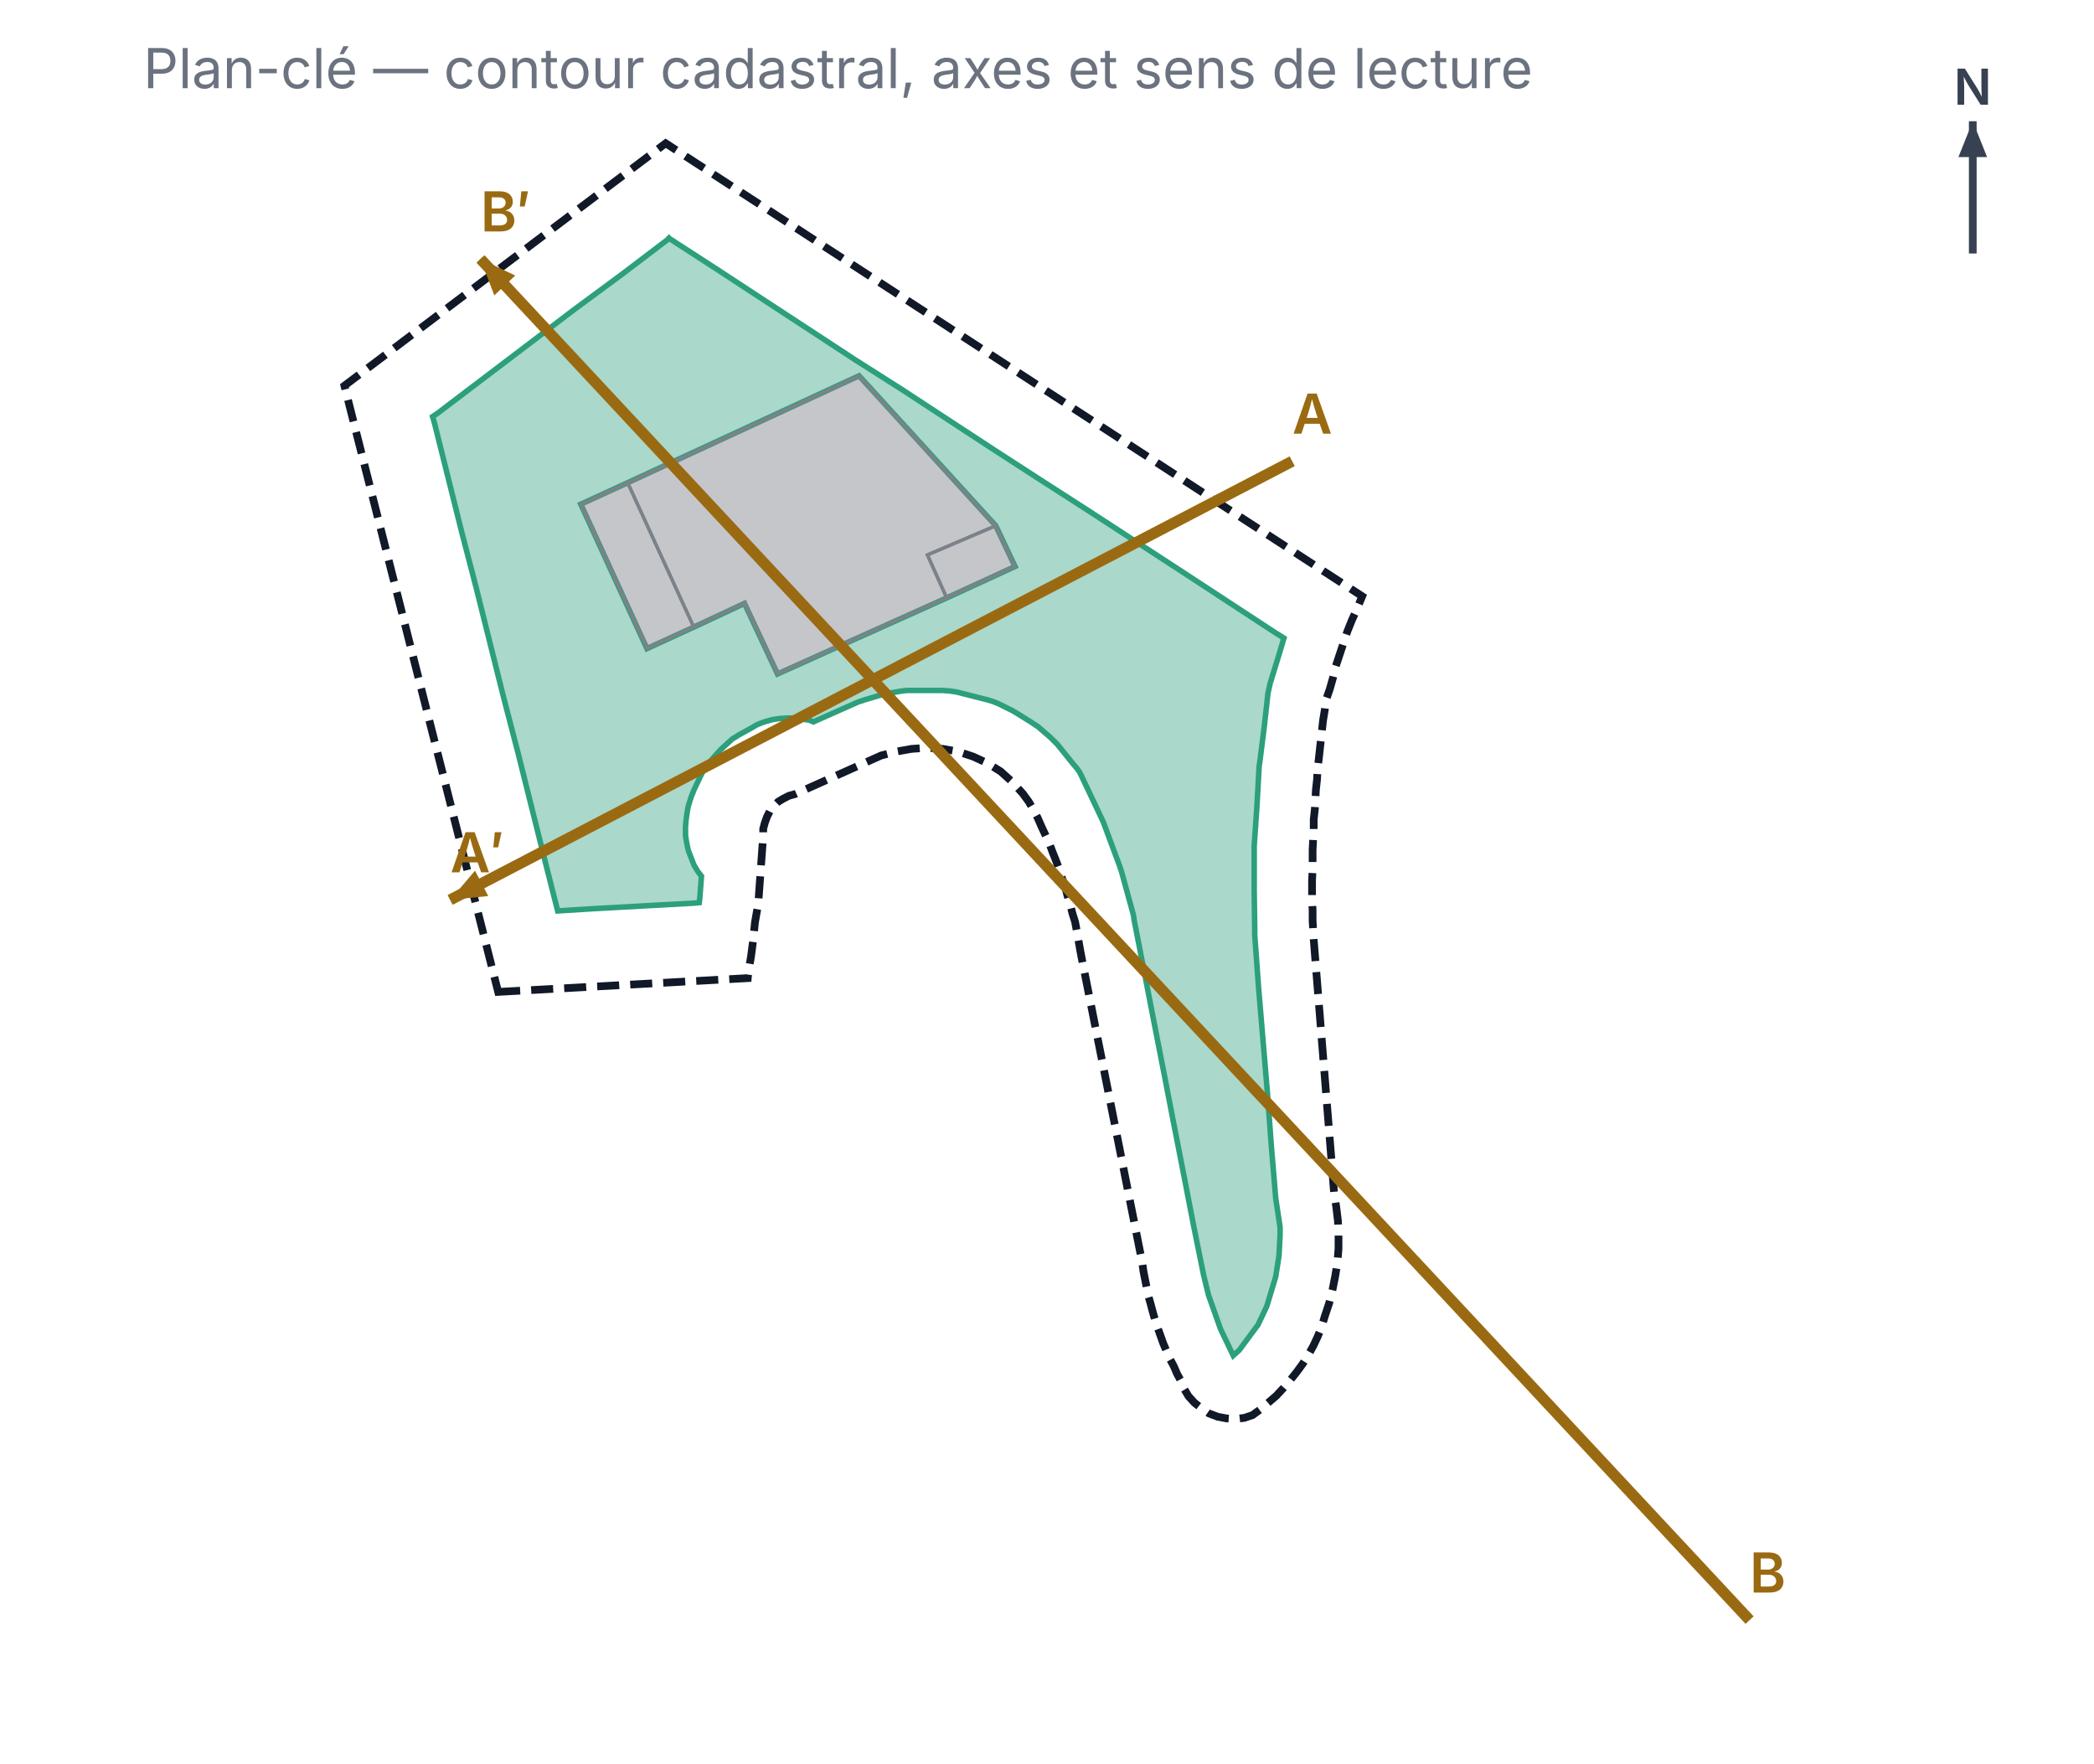
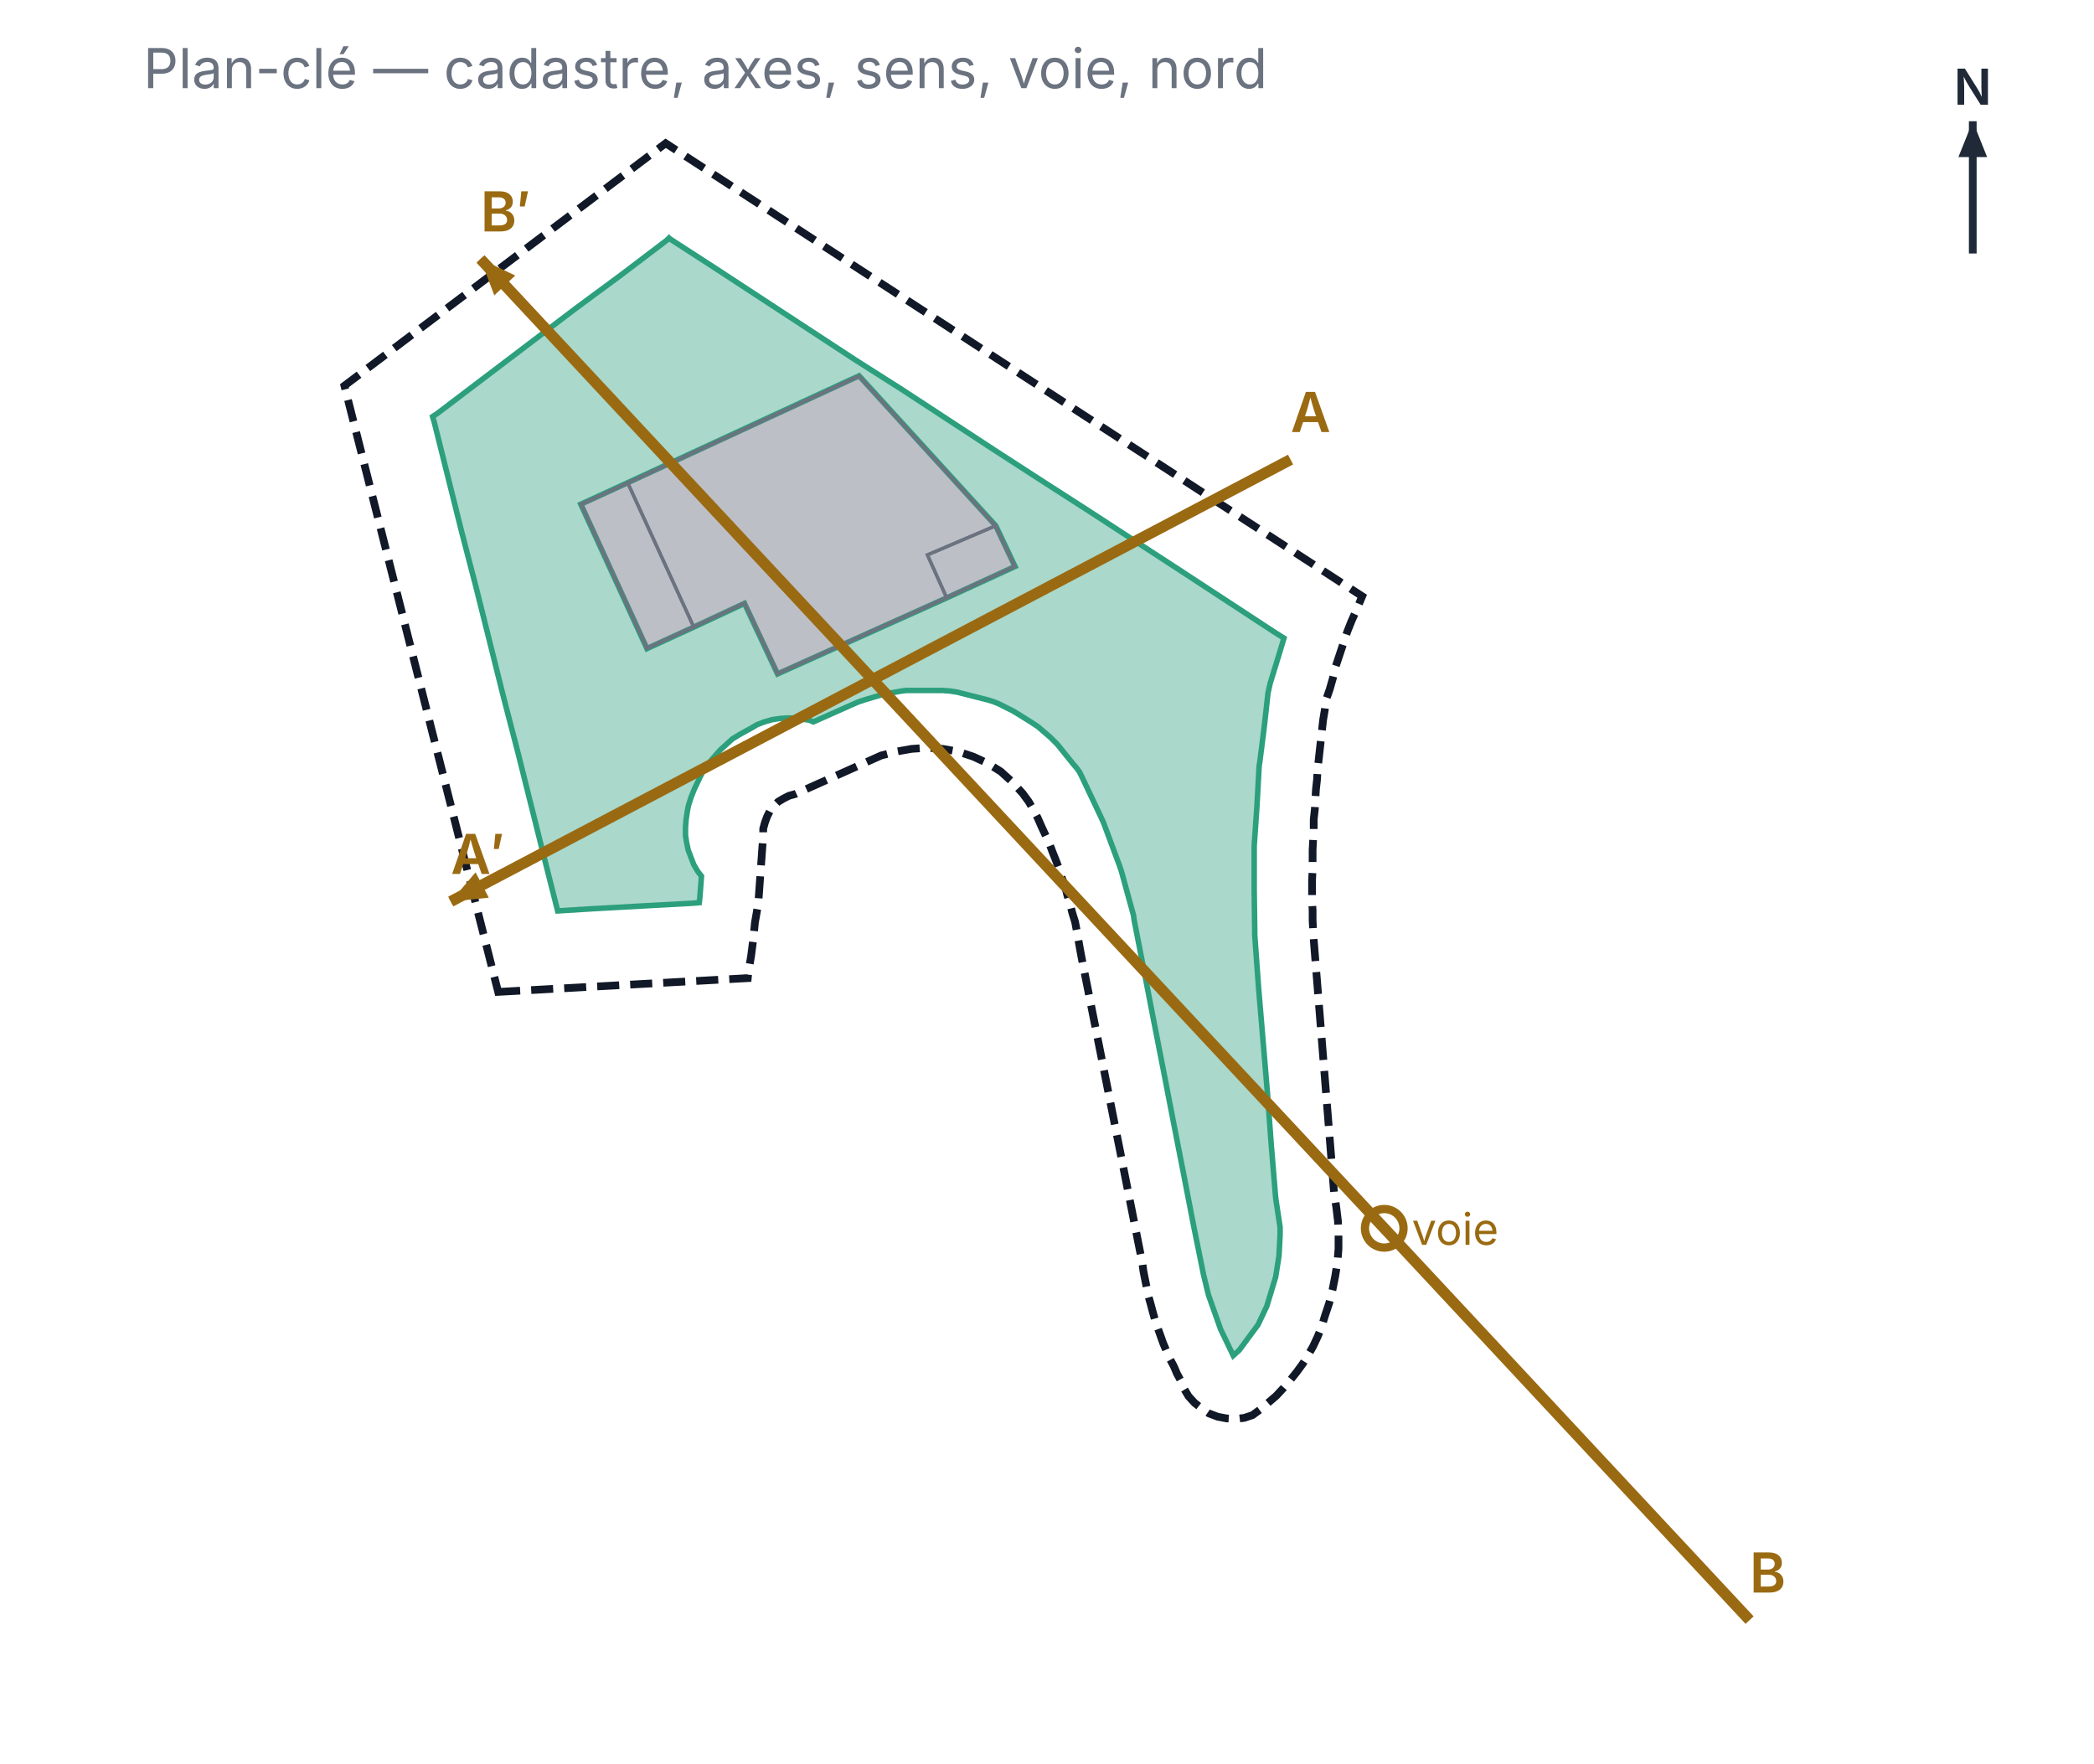
- <svg xmlns="http://www.w3.org/2000/svg" viewBox="0 0 380 320" width="380" height="320" role="img" aria-label="Plan-clé des coupes" font-family="Inter, sans-serif" style="background:#fafbfc">
+ <svg xmlns="http://www.w3.org/2000/svg" viewBox="0 0 380 320" width="380" height="320" role="img" aria-label="Plan-clé des coupes" font-family="Inter, Helvetica, Arial, sans-serif" style="background:#ffffff">
  <path d="M147.6,131.0L146.9,130.7L145.6,130.5L144.2,130.3L142.8,130.3L141.4,130.4L140.1,130.6L138.7,131.0L137.4,131.5L136.2,132.2L134.2,133.3L132.9,134.1L131.8,135.1L130.7,136.1L129.2,137.8L128.4,138.8L127.6,139.9L127.0,141.1L126.0,143.2L125.4,144.7L124.9,146.3L124.7,147.4L124.5,148.8L124.4,150.1L124.4,151.6L124.6,152.9L124.9,154.3L125.4,155.6L125.9,156.9L126.6,158.1L127.3,159.0L127.0,162.9L126.9,163.8L125.8,163.9L116.7,164.4L107.7,164.9L101.2,165.3L99.0,156.6L96.5,146.6L94.0,136.6L91.4,126.6L88.9,116.6L86.4,106.6L83.8,96.6L81.3,86.6L78.8,76.6L78.5,75.6L79.4,75.0L87.7,68.7L96.0,62.4L104.3,56.1L112.7,49.9L121.0,43.6L121.4,43.2L121.5,43.3L130.0,48.8L138.4,54.3L146.8,59.8L155.2,65.3L163.7,70.7L172.1,76.2L180.5,81.7L189.0,87.2L197.4,92.6L214.3,103.6L222.7,109.1L231.1,114.6L233.0,115.8L232.1,118.8L230.5,124.0L230.3,124.9L230.1,125.8L229.4,132.1L228.6,138.4L228.5,139.0L228.1,146.3L227.6,153.5L227.6,154.2L227.6,161.6L227.7,168.9L227.7,169.7L228.4,179.3L229.2,188.8L230.0,198.3L230.7,207.8L231.5,217.4L231.6,218.1L232.3,222.7L232.3,224.1L232.1,227.9L231.5,231.7L229.9,237.0L228.3,240.4L224.9,245.0L223.8,246.0L221.5,241.2L219.3,235.0L218.4,231.3L216.6,222.4L214.8,213.1L213.0,203.9L211.2,194.6L209.4,185.4L207.6,176.1L205.8,166.9L205.7,166.1L203.5,158.1L203.2,157.2L200.3,149.4L199.9,148.5L196.3,140.9L195.9,140.1L195.4,139.4L194.8,138.7L191.9,135.1L191.2,134.4L190.6,133.8L188.4,131.9L187.2,131.1L184.8,129.6L183.8,129.0L181.2,127.7L180.2,127.3L179.2,127.0L173.7,125.6L172.4,125.4L171.1,125.3L165.5,125.3L164.5,125.3L163.6,125.4L160.8,125.9L159.6,126.2L156.9,127.0L155.7,127.4L147.6,131.0ZM125.9,113.8L135.1,109.5L141.1,122.3L171.8,108.5L184.2,102.8L180.7,95.4L155.9,68.2L153.5,69.3L113.9,87.6L105.4,91.5L117.4,117.7L125.9,113.8Z" fill="#2c9f7c" fill-opacity="0.4" stroke="#2c9f7c" stroke-width="1" fill-rule="evenodd" />
-   <path d="M125.9,113.8L117.4,117.7L105.4,91.5L113.9,87.6L125.9,113.8Z" fill="#7c828a" fill-opacity="0.45" stroke="#7c828a" stroke-width="0.6" fill-rule="evenodd" />
-   <path d="M180.7,95.4L184.2,102.8L171.8,108.5L168.3,100.7L180.7,95.4Z" fill="#7c828a" fill-opacity="0.45" stroke="#7c828a" stroke-width="0.6" fill-rule="evenodd" />
-   <path d="M153.5,69.3L155.9,68.2L180.7,95.4L168.3,100.7L171.8,108.5L141.1,122.3L135.1,109.5L125.9,113.8L113.9,87.6L153.5,69.3Z" fill="#7c828a" fill-opacity="0.45" stroke="#7c828a" stroke-width="0.6" fill-rule="evenodd" />
+   <path d="M125.9,113.8L117.4,117.7L105.4,91.5L113.9,87.6L125.9,113.8Z" fill="#6b7280" fill-opacity="0.45" stroke="#6b7280" stroke-width="0.6" fill-rule="evenodd" />
+   <path d="M180.7,95.4L184.2,102.8L171.8,108.5L168.3,100.7L180.7,95.4Z" fill="#6b7280" fill-opacity="0.45" stroke="#6b7280" stroke-width="0.6" fill-rule="evenodd" />
+   <path d="M153.5,69.3L155.9,68.2L180.7,95.4L168.3,100.7L171.8,108.5L141.1,122.3L135.1,109.5L125.9,113.8L113.9,87.6L153.5,69.3Z" fill="#6b7280" fill-opacity="0.45" stroke="#6b7280" stroke-width="0.6" fill-rule="evenodd" />
  <path d="M90.4,180.0L135.7,177.5L135.8,176.5L136.3,173.5L136.7,170.4L137.0,167.4L137.6,164.0L138.5,151.6L138.5,150.4L138.8,149.3L139.2,148.2L139.7,147.2L140.4,146.3L141.2,145.5L142.2,144.9L143.2,144.4L144.3,144.1L159.9,137.1L162.6,136.4L165.4,135.9L168.3,135.7L171.1,135.9L173.9,136.4L176.6,137.3L179.2,138.5L181.6,140.0L183.7,141.9L185.6,144.0L186.7,145.5L187.5,146.9L188.3,148.4L189.0,150.0L189.7,151.5L190.4,153.0L191.0,154.6L191.6,156.1L192.2,157.7L192.7,159.3L193.3,160.9L193.7,162.5L194.2,164.1L194.6,165.7L195.1,167.3L195.4,168.9L195.7,170.6L196.0,172.3L196.3,173.9L207.3,229.2L207.5,230.7L207.8,232.2L208.1,233.7L208.4,235.2L208.8,236.6L209.2,238.1L209.6,239.5L210.1,241.0L210.6,242.4L211.1,243.8L211.7,245.2L212.3,246.6L213.0,247.9L213.6,249.3L214.2,250.4L214.8,251.9L215.7,253.4L216.8,254.6L218.1,255.6L219.4,256.5L221.0,257.1L222.6,257.4L224.2,257.5L225.8,257.3L227.3,256.8L228.8,255.7L230.2,254.5L231.6,253.3L232.9,251.9L234.1,250.5L235.3,249.0L236.4,247.5L237.4,245.9L238.3,244.3L239.1,242.6L239.8,240.9L240.4,238.9L241.2,236.5L241.8,234.1L242.3,231.6L242.7,229.1L242.9,226.6L242.9,224.1L242.8,221.6L242.5,219.1L242.1,216.5L238.4,170.5L238.3,168.9L238.2,167.0L238.2,165.2L238.1,163.4L238.1,161.5L238.1,159.7L238.2,157.8L238.2,156.0L238.2,154.2L238.3,152.3L238.4,150.6L238.4,148.7L238.6,146.9L238.7,145.1L238.8,143.3L239.0,141.5L239.1,139.7L239.3,137.9L239.5,136.1L239.7,134.3L239.9,132.5L240.1,130.7L240.4,128.9L240.6,127.1L241.3,125.1L241.9,123.0L242.4,120.9L243.1,118.8L243.8,116.7L244.5,114.6L245.3,112.6L246.2,110.6L247.2,108.2L120.8,26.0L62.5,70.0L90.4,180.0Z" fill="none" stroke="#111827" stroke-width="1.4" stroke-dasharray="4 2" fill-rule="evenodd" />
-   <line x1="234.5" y1="83.7" x2="81.7" y2="163.3" stroke="#9a6a12" stroke-width="2" />
-   <line x1="124.4" y1="141.0" x2="81.7" y2="163.3" stroke="#9a6a12" stroke-width="1.4" />
-   <polygon points="81.7,163.3 86.2,158.0 88.6,162.6" fill="#9a6a12" />
-   <text x="234.5" y="78.7" font-size="10" font-weight="600" fill="#9a6a12">A</text>
-   <text x="81.7" y="158.3" font-size="10" font-weight="600" fill="#9a6a12">A′</text>
+   <line x1="234.2" y1="83.4" x2="81.8" y2="163.6" stroke="#9a6a12" stroke-width="2" />
+   <line x1="124.5" y1="141.2" x2="81.8" y2="163.6" stroke="#9a6a12" stroke-width="1.4" />
+   <polygon points="81.8,163.6 86.3,158.3 88.7,162.9" fill="#9a6a12" />
+   <text x="234.2" y="78.4" font-size="10" font-weight="600" fill="#9a6a12">A</text>
+   <text x="81.8" y="158.6" font-size="10" font-weight="600" fill="#9a6a12">A′</text>
  <line x1="317.5" y1="294.0" x2="87.2" y2="47.0" stroke="#9a6a12" stroke-width="2" />
  <line x1="151.7" y1="116.2" x2="87.2" y2="47.0" stroke="#9a6a12" stroke-width="1.4" />
  <polygon points="87.2,47.0 93.5,50.0 89.7,53.6" fill="#9a6a12" />
  <text x="317.5" y="289.0" font-size="10" font-weight="600" fill="#9a6a12">B</text>
  <text x="87.2" y="42.0" font-size="10" font-weight="600" fill="#9a6a12">B′</text>
-   <line x1="358.0" y1="46.0" x2="358.0" y2="22.0" stroke="#374151" stroke-width="1.4" />
-   <polygon points="358.0,22.0 360.6,28.5 355.4,28.5" fill="#374151" />
-   <text x="358.0" y="19.0" text-anchor="middle" font-size="9" font-weight="600" fill="#374151">N</text>
-   <text x="26" y="16" font-size="10" fill="#6b7280">Plan-clé — contour cadastral, axes et sens de lecture</text>
+   <circle cx="251.2" cy="222.9" r="3.5" fill="none" stroke="#9a6a12" stroke-width="1.5" />
+   <text x="256.2" y="225.9" font-size="8" fill="#9a6a12">voie</text>
+   <line x1="358.0" y1="46.0" x2="358.0" y2="22.0" stroke="#1f2937" stroke-width="1.4" />
+   <polygon points="358.0,22.0 360.6,28.5 355.4,28.5" fill="#1f2937" />
+   <text x="358.0" y="19.0" text-anchor="middle" font-size="9" font-weight="600" fill="#1f2937">N</text>
+   <text x="26" y="16" font-size="10" fill="#6b7280">Plan-clé — cadastre, axes, sens, voie, nord</text>
</svg>
